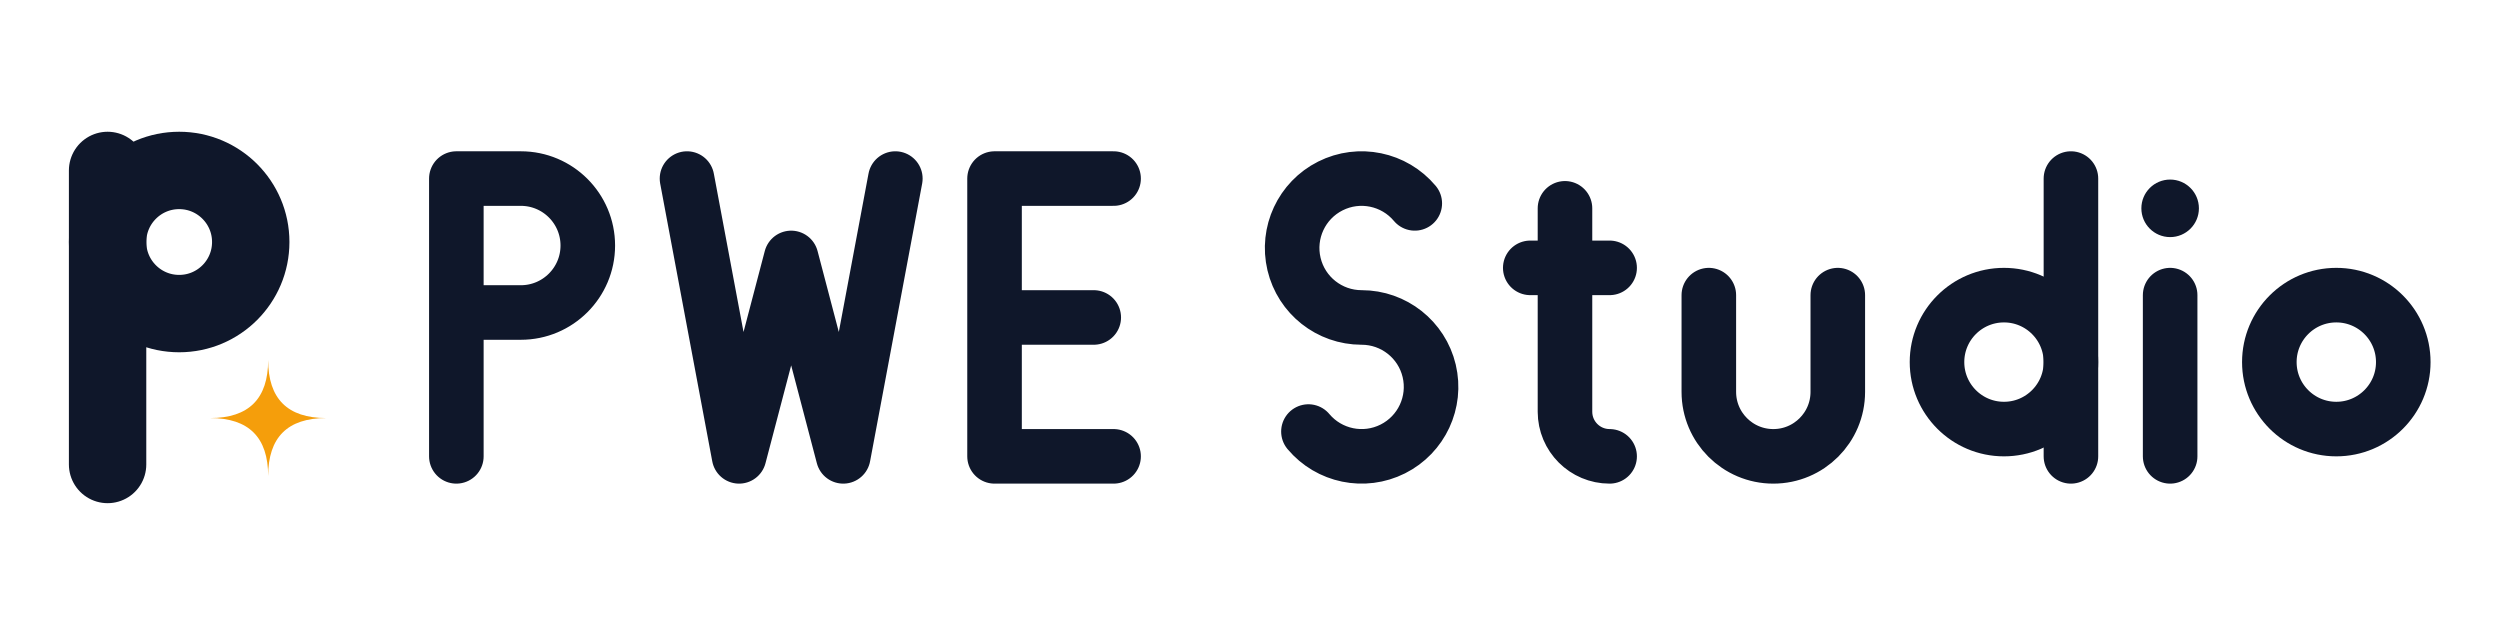
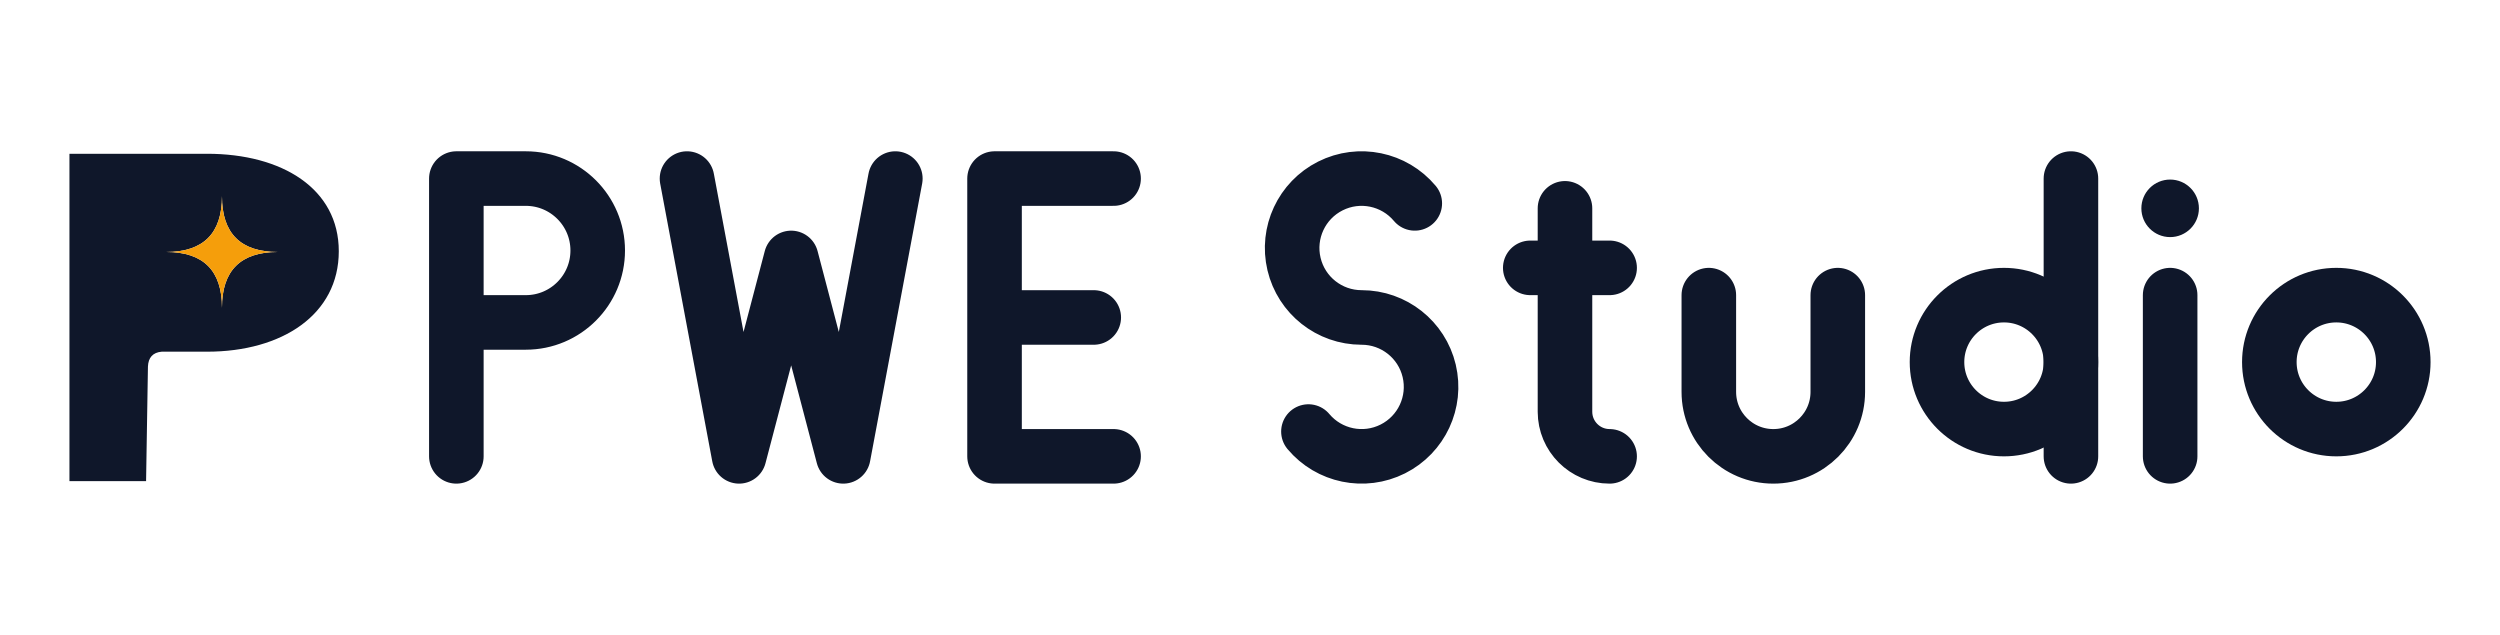
<svg xmlns="http://www.w3.org/2000/svg" viewBox="0 0 252 64" role="img" aria-label="PWE Studio">
-   <g transform="translate(-3 7.04) scale(0.78)">
-     <path d="M 17.75 13 L 17.75 51" stroke="#0F172A" stroke-width="10" stroke-linecap="round" fill="none" />
-     <circle cx="27" cy="22.25" r="9.25" stroke="#0F172A" stroke-width="10" fill="none" />
-     <path d="M 38.5 37.5 Q 38.5 45 46 45 Q 38.5 45 38.5 52.5 Q 38.5 45 31 45 Q 38.5 45 38.5 37.5 Z" fill="#F59E0B" />
+   <g transform="translate(-3.5 8) scale(0.75)">
+     <path fill-rule="evenodd" fill="#0F172A" d="M 14 10 L 32.5 10 C 42.6 10 50.2 14.7 50.2 23.1 C 50.2 31.6 42.6 36.6 32.5 36.6 L 26.4 36.6 C 25.2 36.7 24.6 37.4 24.55 38.6 L 24.3 54 L 14 54 Z M 34.5 15.7 Q 34.5 23.2 42 23.2 Q 34.5 23.2 34.5 30.7 Q 34.5 23.2 27 23.2 Q 34.5 23.2 34.5 15.7 Z" />
+     <path fill="#F59E0B" d="M 34.5 15.7 Q 34.5 23.2 42 23.2 Q 34.5 23.2 34.5 30.7 Q 34.5 23.2 27 23.2 Q 34.5 23.2 34.5 15.7 Z" />
  </g>
-   <path d="M 46 18 L 46 46 M 46 18 L 52.5 18 M 52.5 18 A 6.75 6.75 0 0 1 52.5 31.5 M 52.5 31.5 L 46 31.5 M 69.25 18 L 74.5 46 M 74.5 46 L 79.75 26 M 79.75 26 L 85 46 M 85 46 L 90.25 18 M 100.25 18 L 100.25 46 M 100.25 18 L 112.25 18 M 100.25 32 L 110.25 32 M 100.25 46 L 112.25 46 M 142.61 20.5 A 7 7 0 1 0 137.25 32 M 137.25 32 A 7 7 0 1 1 131.89 43.5 M 157.75 21 L 157.75 41.5 M 157.75 41.5 A 4.5 4.5 0 0 0 162.25 46 M 154.25 27 L 162.25 27 M 172.25 29.75 L 172.25 39.5 M 172.25 39.5 A 6.5 6.5 0 0 0 185.25 39.5 M 185.25 39.5 L 185.25 29.75 M 208.75 18 L 208.75 46 M 218.75 29.75 L 218.75 46" stroke="#0F172A" stroke-width="5.5" stroke-linecap="round" fill="none" />
+   <path d="M 46 18 L 46 46 M 46 18 L 53 18 M 53 18 A 7.25 7.25 0 0 1 53 32.5 M 53 32.5 L 46 32.5 M 69.25 18 L 74.5 46 M 74.5 46 L 79.75 26 M 79.75 26 L 85 46 M 85 46 L 90.25 18 M 100.25 18 L 100.25 46 M 100.25 18 L 112.25 18 M 100.25 32 L 110.25 32 M 100.25 46 L 112.25 46 M 142.61 20.5 A 7 7 0 1 0 137.25 32 M 137.25 32 A 7 7 0 1 1 131.89 43.5 M 157.75 21 L 157.75 41.5 M 157.75 41.5 A 4.5 4.5 0 0 0 162.25 46 M 154.25 27 L 162.25 27 M 172.25 29.75 L 172.25 39.5 M 172.25 39.5 A 6.5 6.5 0 0 0 185.25 39.5 M 185.25 39.5 L 185.25 29.75 M 208.75 18 L 208.75 46 M 218.75 29.75 L 218.75 46" stroke="#0F172A" stroke-width="5.5" stroke-linecap="round" fill="none" />
  <circle cx="202" cy="36.5" r="6.75" stroke="#0F172A" stroke-width="5.5" fill="none" />
  <circle cx="235.5" cy="36.5" r="6.75" stroke="#0F172A" stroke-width="5.5" fill="none" />
  <circle cx="218.75" cy="21" r="2.9" fill="#0F172A" />
</svg>
